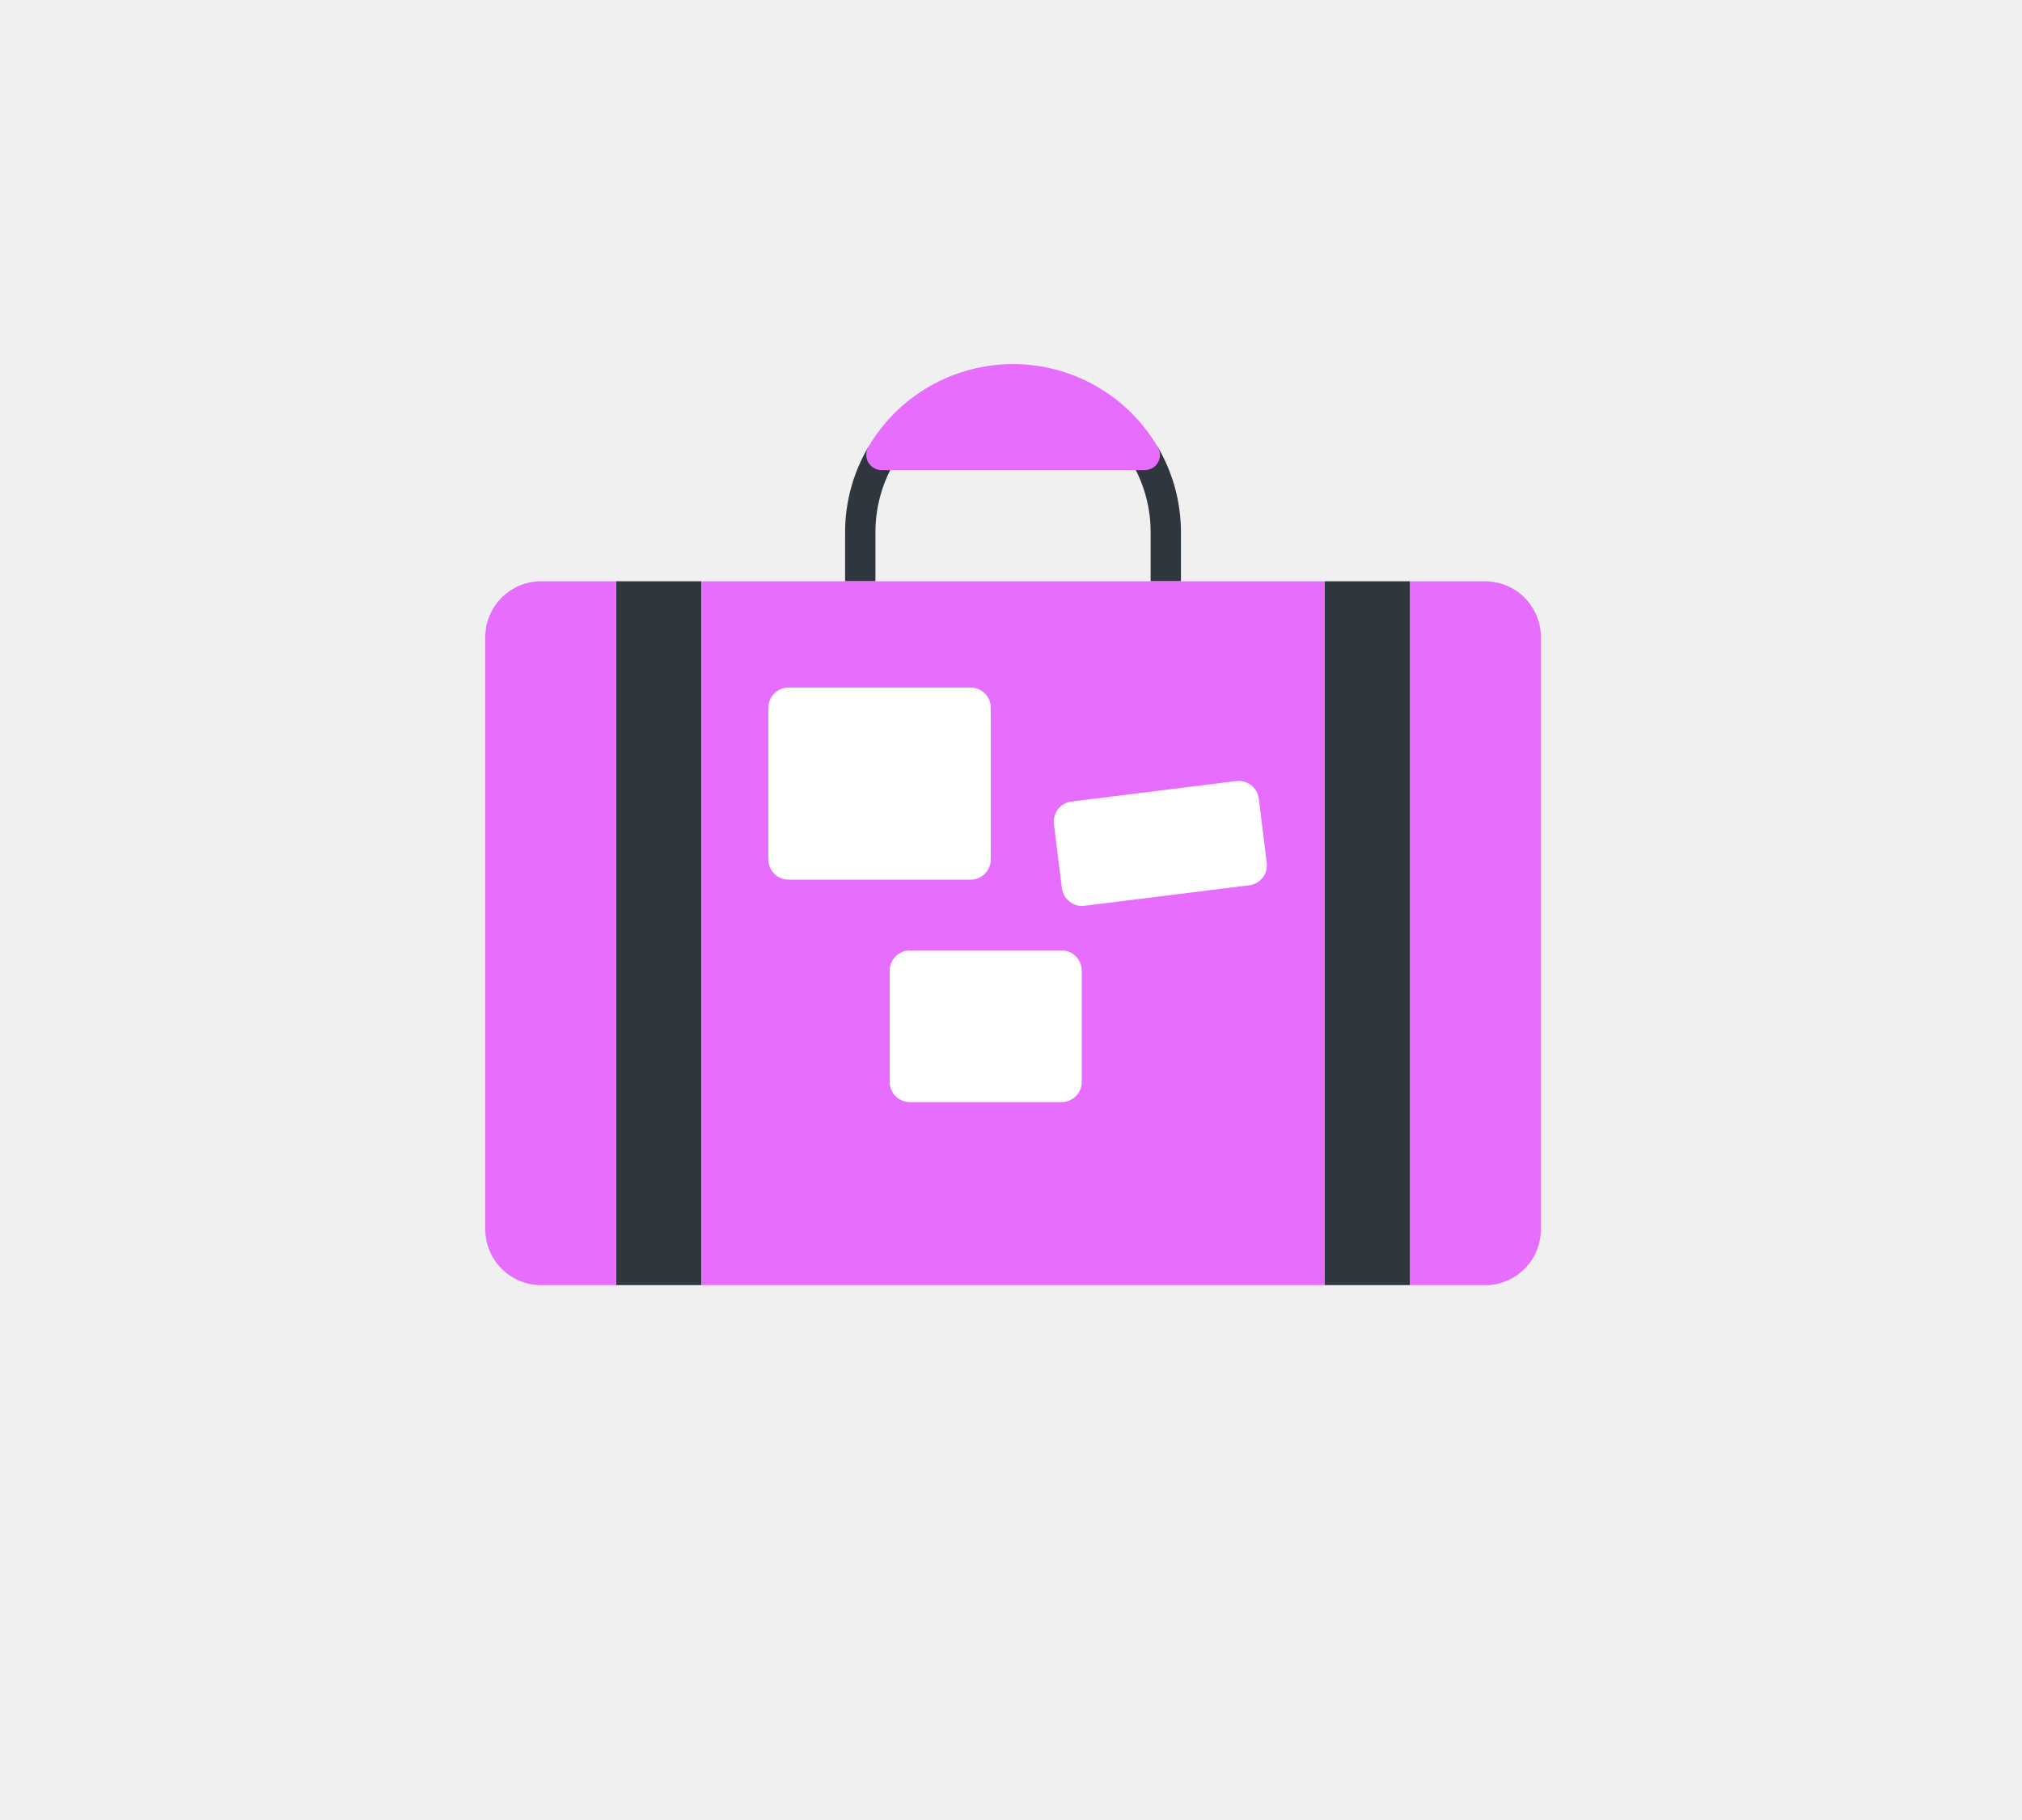
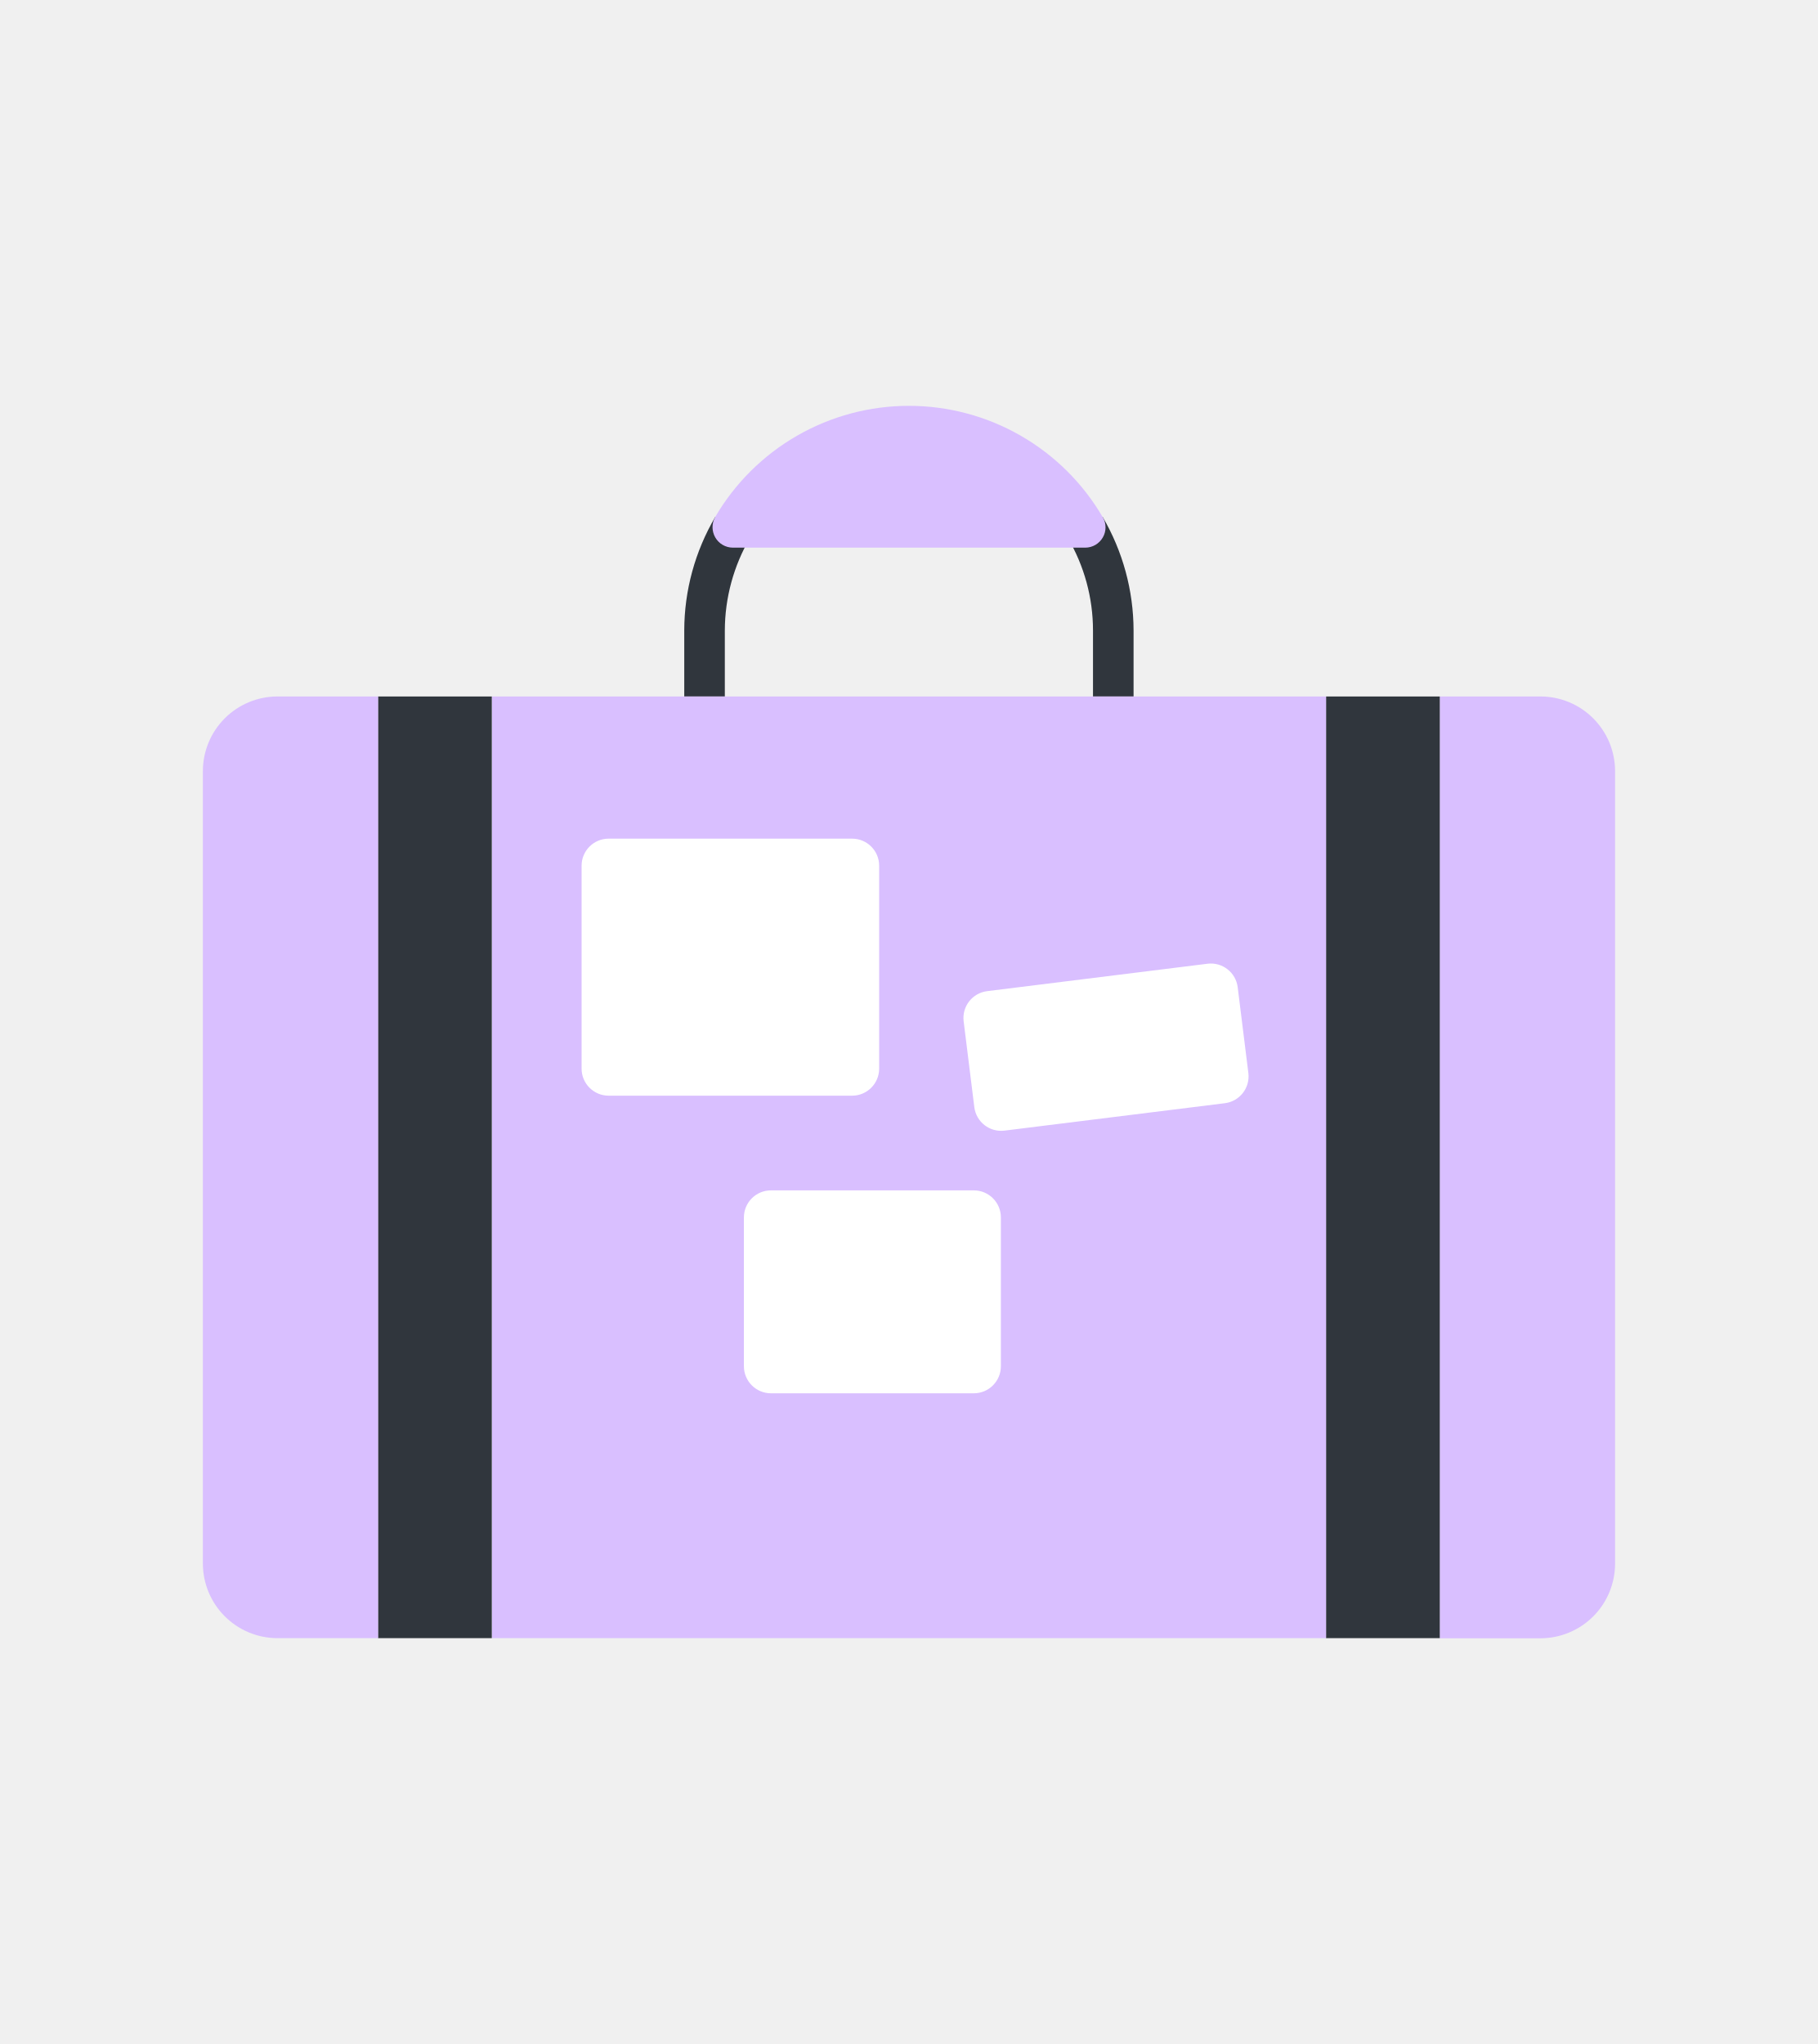
- <svg xmlns="http://www.w3.org/2000/svg" width="200" height="180" viewBox="0 0 200 180" fill="none">
-   <g clip-path="url(#clip0_7:923)">
-     <path d="M86.59 57.49H83.59V52.61C83.595 49.66 84.385 46.764 85.88 44.22L88.47 45.73C87.244 47.816 86.595 50.191 86.59 52.61V57.49Z" fill="#30363D" />
-     <path d="M116.81 57.49H113.81V52.61C113.81 50.193 113.161 47.82 111.93 45.74L114.52 44.21C116.014 46.758 116.804 49.657 116.81 52.61V57.49Z" fill="#30363D" />
-     <path d="M152.41 62.99V121.61C152.405 123.067 151.824 124.463 150.793 125.493C149.763 126.524 148.367 127.105 146.91 127.11H139.45V57.49H146.91C148.367 57.495 149.763 58.076 150.793 59.107C151.824 60.137 152.405 61.533 152.41 62.99V62.99Z" fill="#E76DFF" />
-     <path d="M139.45 57.49H131.04V127.1H139.45V57.49Z" fill="#30363D" />
-     <path d="M131.04 57.49V127.1H69.37V57.49H131.04ZM121.88 87.37V79.82H106.62V87.37H121.88ZM105.12 107.15V95.86H90.32V107.15H105.12ZM97.73 85.15V70.01H79.83V85.12L97.73 85.15Z" fill="#E76DFF" />
-     <path d="M69.36 57.49H60.95V127.1H69.36V57.49Z" fill="#30363D" />
-     <path d="M60.95 57.49V127.1H53.5C52.043 127.095 50.647 126.514 49.617 125.483C48.586 124.453 48.005 123.057 48 121.6V62.99C48.005 61.533 48.586 60.137 49.617 59.107C50.647 58.076 52.043 57.495 53.5 57.49H60.95Z" fill="#E76DFF" />
-     <path d="M114.52 44.22C113.058 41.72 110.966 39.647 108.454 38.206C105.942 36.765 103.096 36.007 100.2 36.007C97.304 36.007 94.458 36.765 91.946 38.206C89.434 39.647 87.342 41.72 85.88 44.22C85.749 44.45 85.681 44.71 85.681 44.975C85.681 45.24 85.749 45.5 85.88 45.73C86.011 45.959 86.2 46.15 86.428 46.284C86.657 46.417 86.916 46.488 87.18 46.49H113.24C113.504 46.489 113.763 46.419 113.991 46.286C114.22 46.154 114.409 45.963 114.54 45.734C114.67 45.504 114.738 45.245 114.737 44.98C114.735 44.717 114.664 44.458 114.53 44.23L114.52 44.22Z" fill="#E76DFF" />
-     <rect x="76" y="68" width="22" height="19" rx="2" fill="white" />
-     <rect x="88" y="94" width="19" height="15" rx="2" fill="white" />
-     <rect x="104" y="79.52" width="20.418" height="10.389" rx="2" transform="rotate(-7.08972 104 79.52)" fill="white" />
+ <svg xmlns="http://www.w3.org/2000/svg" width="134.4" height="151.094" viewBox="0 0 134.4 151.094" fill="none" version="1.1" id="svg31">
+   <g clip-path="url(#clip0_344_9933)" id="g24" transform="translate(15,29.99353)">
+     <path d="m 38.59,21.49 h -3 v -4.88 c 0.005,-2.95 0.795,-5.846 2.29,-8.39 l 2.59,1.51 C 39.244,11.816 38.596,14.191 38.59,16.61 Z" fill="#30363d" id="path2" />
+     <path d="m 68.81,21.49 h -3 v -4.88 c 2e-4,-2.417 -0.649,-4.79 -1.88,-6.87 l 2.59,-1.53 c 1.494,2.548 2.284,5.447 2.29,8.4 z" fill="#30363d" id="path4" />
+     <path d="m 104.41,26.99 v 58.62 c -0.005,1.457 -0.586,2.853 -1.617,3.883 -1.03,1.03 -2.426,1.611 -3.883,1.617 H 91.45 V 21.49 h 7.46 c 1.457,0.005 2.853,0.586 3.883,1.617 1.031,1.03 1.612,2.426 1.617,3.883 z" fill="#d9bfff" id="path6" />
+     <path d="M 91.45,21.49 H 83.04 V 91.1 h 8.41 z" fill="#30363d" id="path8" />
+     <path d="M 83.04,21.49 V 91.1 h -61.67 V 21.49 Z m -9.16,29.88 v -7.55 h -15.26 v 7.55 z m -16.76,19.78 V 59.86 h -14.8 v 11.29 z m -7.39,-22 V 34.01 h -17.9 v 15.11 z" fill="#d9bfff" id="path10" />
+     <path d="M 21.36,21.49 H 12.95 V 91.1 h 8.41 z" fill="#30363d" id="path12" />
+     <path d="M 12.95,21.49 V 91.1 H 5.5 C 4.043,91.095 2.647,90.514 1.617,89.483 0.586,88.453 0.005,87.057 0,85.6 V 26.99 C 0.005,25.533 0.586,24.137 1.617,23.107 2.647,22.076 4.043,21.495 5.5,21.49 Z" fill="#d9bfff" id="path14" />
+     <path d="M 66.52,8.22 C 65.058,5.72 62.966,3.647 60.454,2.206 57.942,0.765 55.096,0.006 52.2,0.006 c -2.896,0 -5.742,0.758 -8.254,2.199 -2.512,1.441 -4.604,3.514 -6.066,6.014 -0.131,0.23 -0.199,0.49 -0.199,0.755 0,0.265 0.069,0.525 0.199,0.755 0.131,0.229 0.32,0.42 0.548,0.554 0.228,0.133 0.487,0.204 0.751,0.206 h 26.06 c 0.264,-6e-4 0.523,-0.071 0.751,-0.204 0.228,-0.133 0.417,-0.324 0.548,-0.553 C 66.67,9.504 66.738,9.245 66.737,8.98 66.735,8.716 66.664,8.458 66.53,8.23 Z" fill="#d9bfff" id="path16" />
+     <rect x="28" y="32" width="22" height="19" rx="2" fill="#ffffff" id="rect18" />
+     <rect x="40" y="58" width="19" height="15" rx="2" fill="#ffffff" id="rect20" />
+     <rect x="56" y="43.52" width="20.418" height="10.389" rx="2" transform="rotate(-7.08972,56,43.52)" fill="#ffffff" id="rect22" />
  </g>
-   <defs>
-     <clipPath id="clip0_7:923">
-       <rect width="104.4" height="91.1" fill="white" transform="translate(48 36)" />
+   <defs id="defs29">
+     <clipPath id="clip0_344_9933">
+       <rect width="104.4" height="91.1" fill="#ffffff" id="rect26" x="0" y="0" />
    </clipPath>
  </defs>
</svg>
